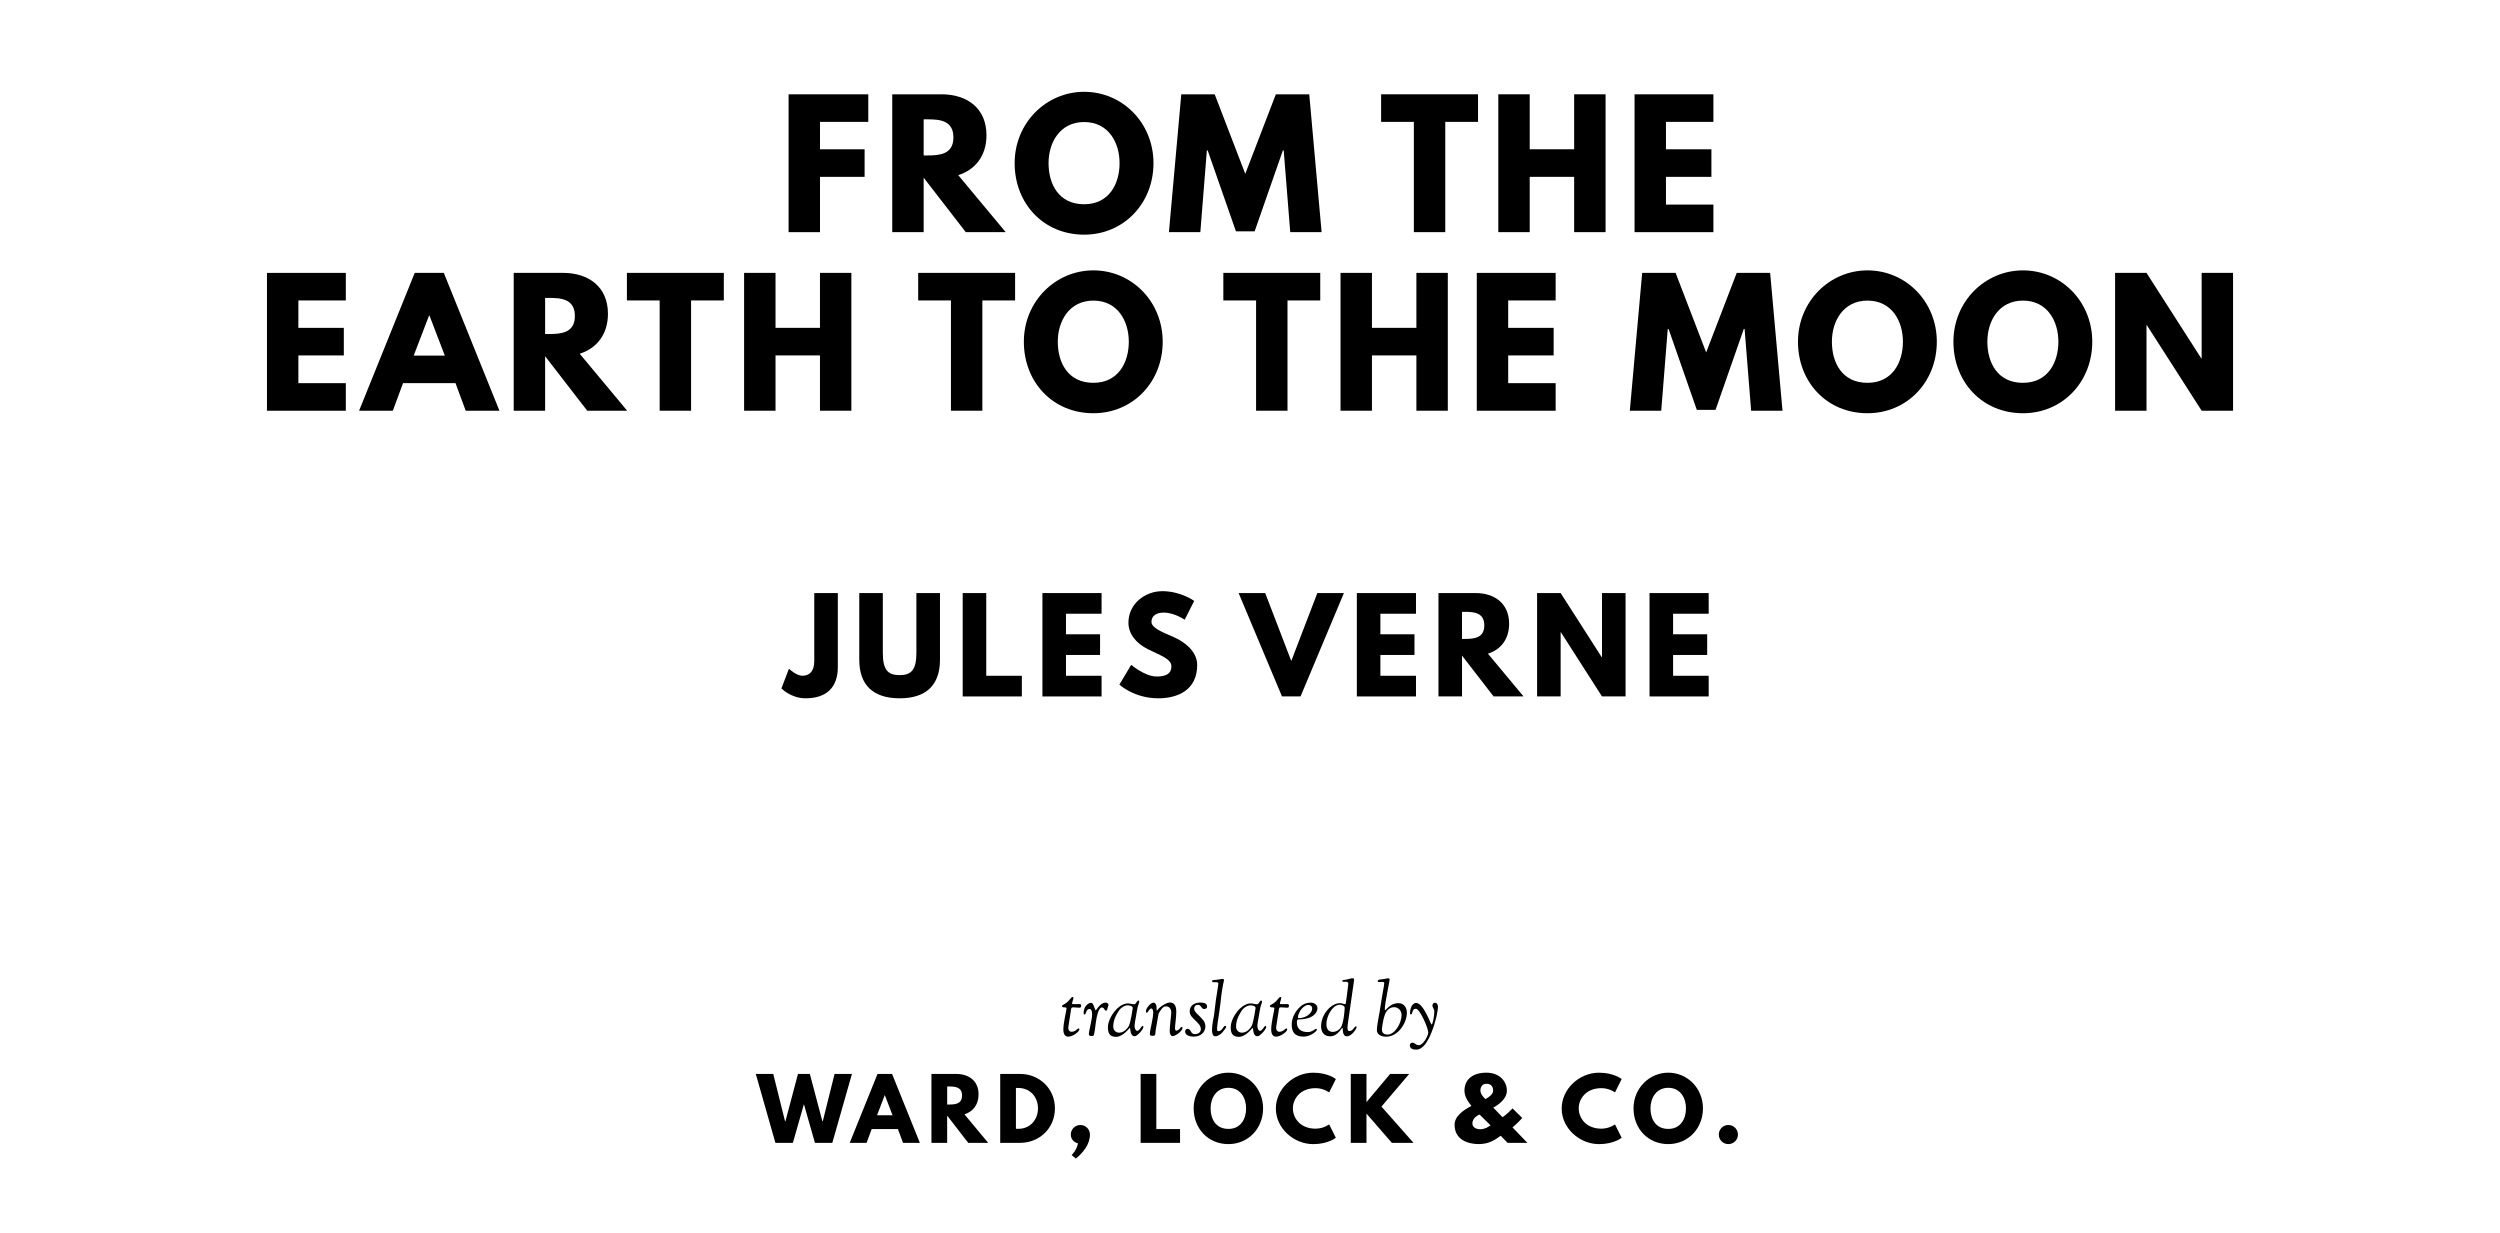
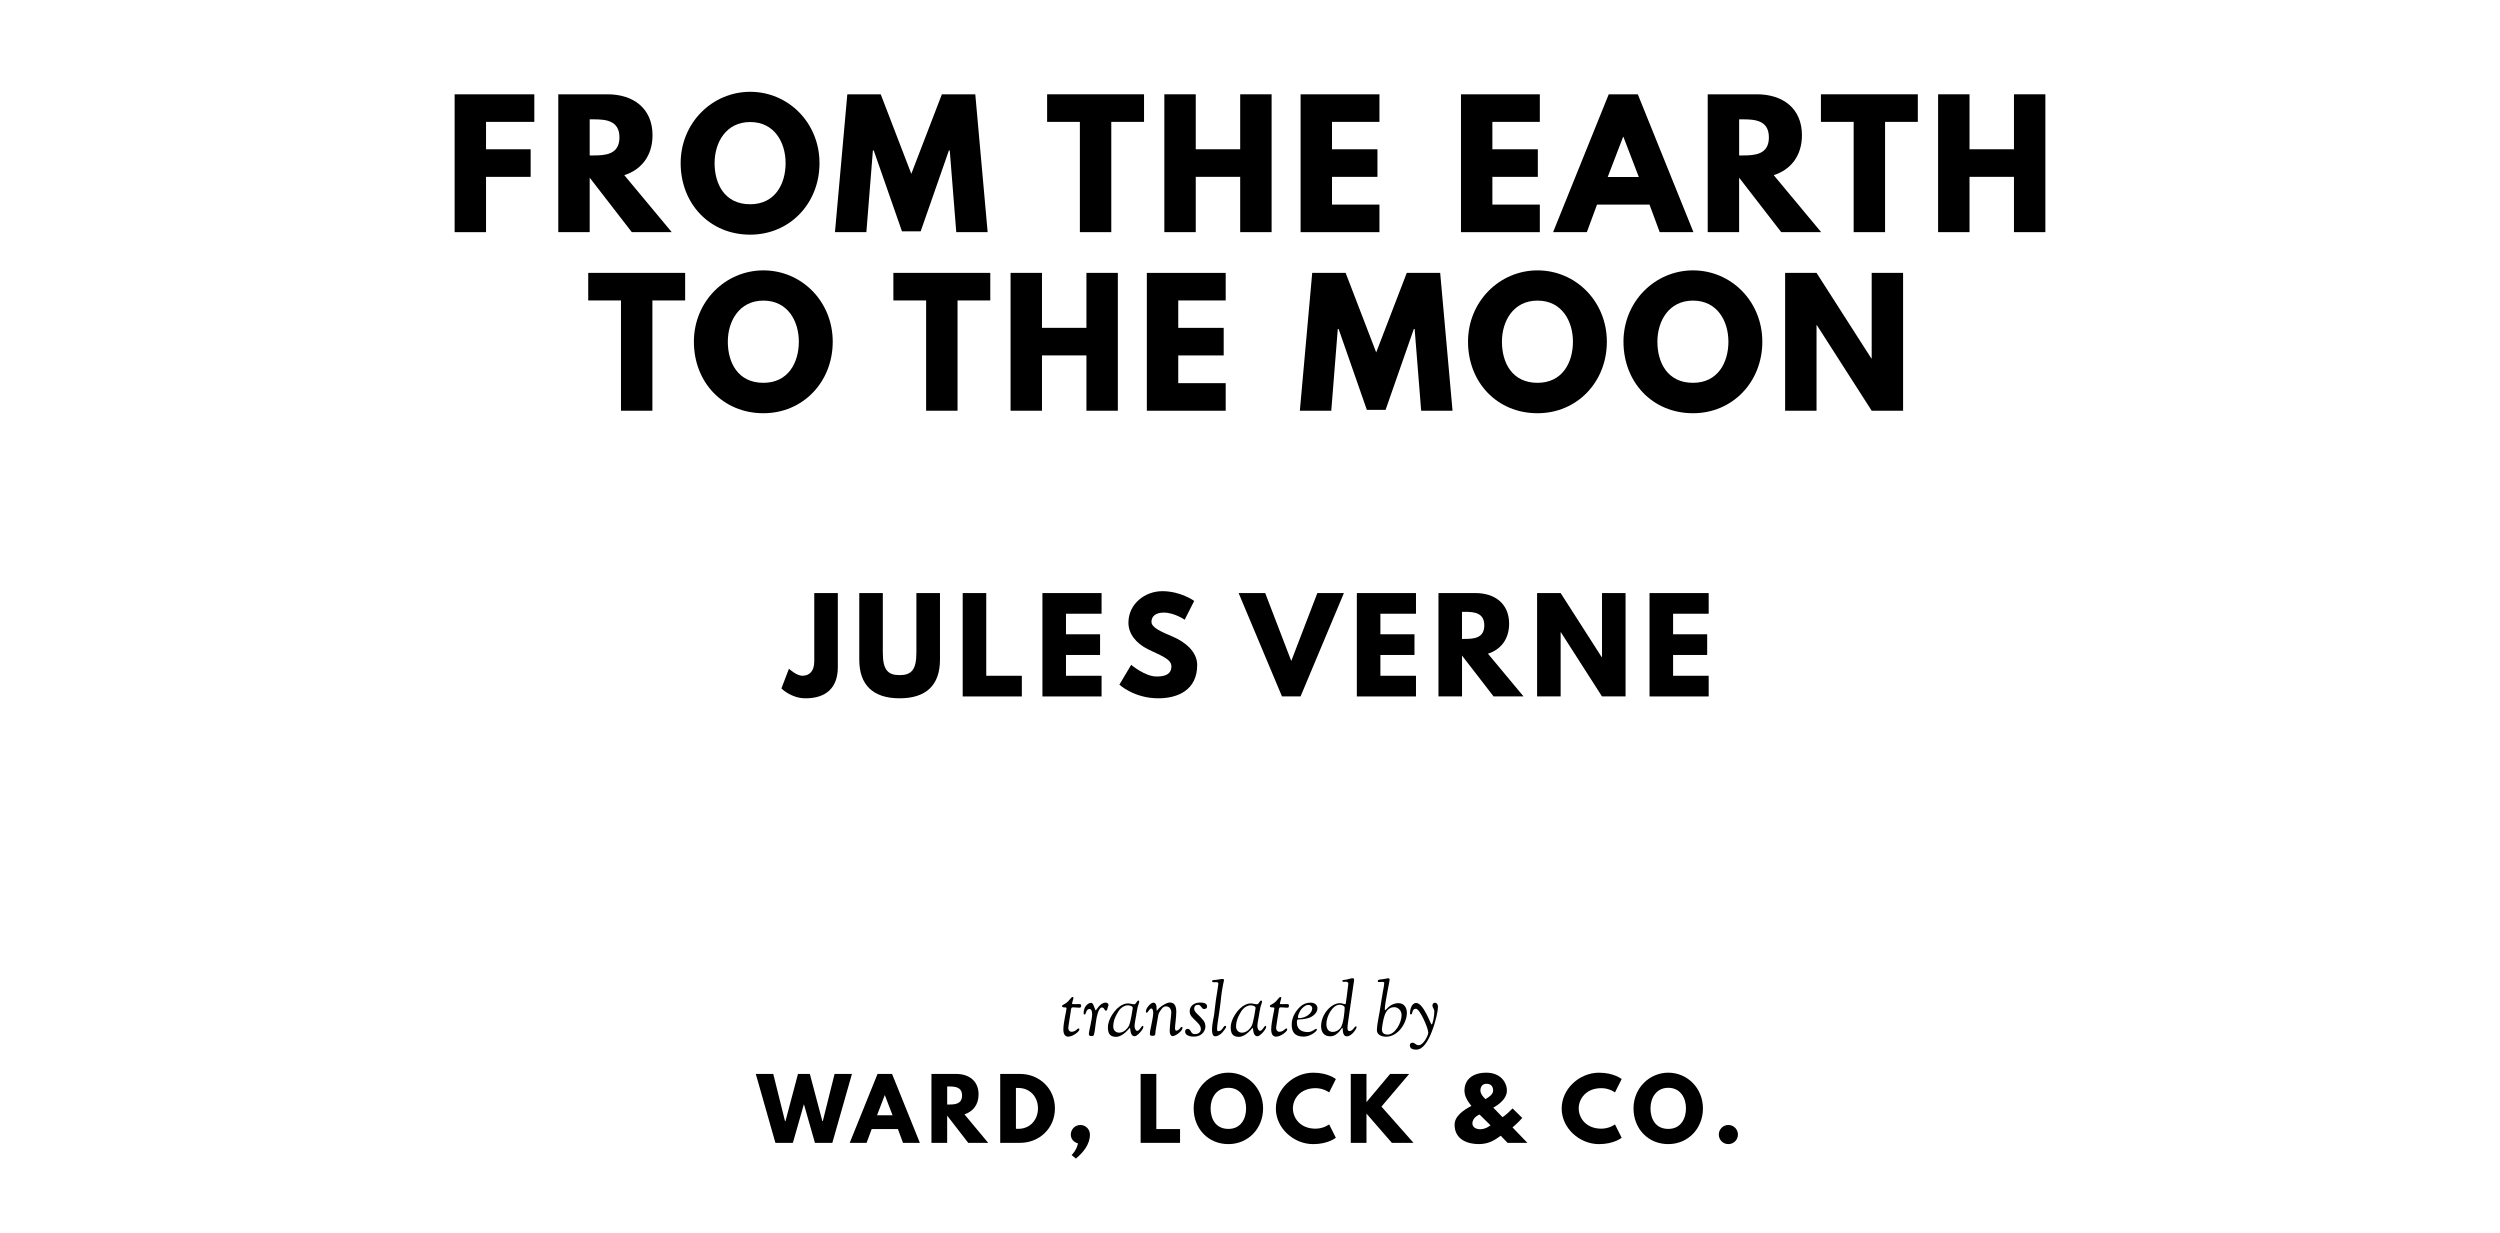
<svg xmlns="http://www.w3.org/2000/svg" version="1.1" viewBox="0 0 1400 690">
-   <g aria-label="FROM THE">
-     <path d="M486.24,52.81l0.00,15.44l-27.04,0.00l0.00,15.35l24.98,0.00l0.00,15.44l-24.98,0.00l0.00,30.97l-17.59,0.00l0.00-77.19l44.63,0.00z" />
-     <path d="M499.66,52.81l27.60,0.00c14.32,0.00,25.17,7.77,25.17,22.92c0.00,11.60-6.36,19.37-15.81,22.36l26.57,31.91l-22.36,0.00l-23.58-30.50l0.00,30.50l-17.59,0.00l0.00-77.19z  M517.25,87.05l2.06,0.00c6.64,0.00,14.60-0.47,14.60-10.11s-7.95-10.11-14.60-10.11l-2.06,0.00l0.00,20.21z" />
-     <path d="M568.20,91.36c0.00-22.55,17.68-39.95,38.92-39.95c21.43,0.00,38.83,17.40,38.83,39.95s-16.65,40.05-38.83,40.05c-22.83,0.00-38.92-17.50-38.92-40.05z  M587.19,91.36c0.00,11.51,5.52,23.02,19.93,23.02c14.04,0.00,19.84-11.51,19.84-23.02s-6.18-23.02-19.84-23.02c-13.57,0.00-19.93,11.51-19.93,23.02z" />
-     <path d="M722.53,130.00l-3.65-45.75l-0.47,0.00l-15.81,45.29l-10.48,0.00l-15.81-45.29l-0.47,0.00l-3.65,45.75l-17.59,0.00l6.92-77.19l18.71,0.00l17.12,44.54l17.12-44.54l18.71,0.00l6.92,77.19l-17.59,0.00z" />
-     <path d="M773.42,68.25l0.00-15.44l54.27,0.00l0.00,15.44l-18.34,0.00l0.00,61.75l-17.59,0.00l0.00-61.75l-18.34,0.00z" />
-     <path d="M856.64,99.03l0.00,30.97l-17.59,0.00l0.00-77.19l17.59,0.00l0.00,30.78l24.89,0.00l0.00-30.78l17.59,0.00l0.00,77.19l-17.59,0.00l0.00-30.97l-24.89,0.00z" />
-     <path d="M959.51,52.81l0.00,15.44l-26.57,0.00l0.00,15.35l25.45,0.00l0.00,15.44l-25.45,0.00l0.00,15.53l26.57,0.00l0.00,15.44l-44.16,0.00l0.00-77.19l44.16,0.00z" />
+   <g aria-label="FROM THE EARTH">
+     <path d="M299.22,52.81l0.00,15.44l-27.04,0.00l0.00,15.35l24.98,0.00l0.00,15.44l-24.98,0.00l0.00,30.97l-17.59,0.00l0.00-77.19l44.63,0.00z" />
+     <path d="M312.64,52.81l27.60,0.00c14.32,0.00,25.17,7.77,25.17,22.92c0.00,11.60-6.36,19.37-15.81,22.36l26.57,31.91l-22.36,0.00l-23.58-30.50l0.00,30.50l-17.59,0.00l0.00-77.19z  M330.23,87.05l2.06,0.00c6.64,0.00,14.60-0.47,14.60-10.11s-7.95-10.11-14.60-10.11l-2.06,0.00l0.00,20.21z" />
+     <path d="M381.17,91.36c0.00-22.55,17.68-39.95,38.92-39.95c21.43,0.00,38.83,17.40,38.83,39.95s-16.65,40.05-38.83,40.05c-22.83,0.00-38.92-17.50-38.92-40.05z  M400.17,91.36c0.00,11.51,5.52,23.02,19.93,23.02c14.04,0.00,19.84-11.51,19.84-23.02s-6.18-23.02-19.84-23.02c-13.57,0.00-19.93,11.51-19.93,23.02z" />
+     <path d="M535.51,130.00l-3.65-45.75l-0.47,0.00l-15.81,45.29l-10.48,0.00l-15.81-45.29l-0.47,0.00l-3.65,45.75l-17.59,0.00l6.92-77.19l18.71,0.00l17.12,44.54l17.12-44.54l18.71,0.00l6.92,77.19l-17.59,0.00z" />
+     <path d="M586.39,68.25l0.00-15.44l54.27,0.00l0.00,15.44l-18.34,0.00l0.00,61.75l-17.59,0.00l0.00-61.75l-18.34,0.00z" />
+     <path d="M669.62,99.03l0.00,30.97l-17.59,0.00l0.00-77.19l17.59,0.00l0.00,30.78l24.89,0.00l0.00-30.78l17.59,0.00l0.00,77.19l-17.59,0.00l0.00-30.97l-24.89,0.00z" />
+     <path d="M772.49,52.81l0.00,15.44l-26.57,0.00l0.00,15.35l25.45,0.00l0.00,15.44l-25.45,0.00l0.00,15.53l26.57,0.00l0.00,15.44l-44.16,0.00l0.00-77.19l44.16,0.00z" />
+     <path d="M862.30,52.81l0.00,15.44l-26.57,0.00l0.00,15.35l25.45,0.00l0.00,15.44l-25.45,0.00l0.00,15.53l26.57,0.00l0.00,15.44l-44.16,0.00l0.00-77.19l44.16,0.00z" />
+     <path d="M917.17,52.81l31.16,77.19l-18.90,0.00l-5.71-15.44l-29.38,0.00l-5.71,15.44l-18.90,0.00l31.16-77.19l16.28,0.00z  M917.73,99.12l-8.61-22.46l-0.19,0.00l-8.61,22.46l17.40,0.00z" />
+     <path d="M956.32,52.81l27.60,0.00c14.32,0.00,25.17,7.77,25.17,22.92c0.00,11.60-6.36,19.37-15.81,22.36l26.57,31.91l-22.36,0.00l-23.58-30.50l0.00,30.50l-17.59,0.00l0.00-77.19z  M973.92,87.05l2.06,0.00c6.64,0.00,14.60-0.47,14.60-10.11s-7.95-10.11-14.60-10.11l-2.06,0.00l0.00,20.21z" />
+     <path d="M1019.71,68.25l0.00-15.44l54.27,0.00l0.00,15.44l-18.34,0.00l0.00,61.75l-17.59,0.00l0.00-61.75l-18.34,0.00z" />
+     <path d="M1102.93,99.03l0.00,30.97l-17.59,0.00l0.00-77.19l17.59,0.00l0.00,30.78l24.89,0.00l0.00-30.78l17.59,0.00l0.00,77.19l-17.59,0.00l0.00-30.97l-24.89,0.00z" />
  </g>
-   <g aria-label="EARTH TO THE MOON">
-     <path d="M193.66,152.81l0.00,15.44l-26.57,0.00l0.00,15.35l25.45,0.00l0.00,15.44l-25.45,0.00l0.00,15.53l26.57,0.00l0.00,15.44l-44.16,0.00l0.00-77.19l44.16,0.00z" />
-     <path d="M248.53,152.81l31.16,77.19l-18.90,0.00l-5.71-15.44l-29.38,0.00l-5.71,15.44l-18.90,0.00l31.16-77.19l16.28,0.00z  M249.09,199.12l-8.61-22.46l-0.19,0.00l-8.61,22.46l17.40,0.00z" />
-     <path d="M287.68,152.81l27.60,0.00c14.32,0.00,25.17,7.77,25.17,22.92c0.00,11.60-6.36,19.37-15.81,22.36l26.57,31.91l-22.36,0.00l-23.58-30.50l0.00,30.50l-17.59,0.00l0.00-77.19z  M305.27,187.05l2.06,0.00c6.64,0.00,14.60-0.47,14.60-10.11s-7.95-10.11-14.60-10.11l-2.06,0.00l0.00,20.21z" />
-     <path d="M351.07,168.25l0.00-15.44l54.27,0.00l0.00,15.44l-18.34,0.00l0.00,61.75l-17.59,0.00l0.00-61.75l-18.34,0.00z" />
-     <path d="M434.29,199.03l0.00,30.97l-17.59,0.00l0.00-77.19l17.59,0.00l0.00,30.78l24.89,0.00l0.00-30.78l17.59,0.00l0.00,77.19l-17.59,0.00l0.00-30.97l-24.89,0.00z" />
-     <path d="M514.19,168.25l0.00-15.44l54.27,0.00l0.00,15.44l-18.34,0.00l0.00,61.75l-17.59,0.00l0.00-61.75l-18.34,0.00z" />
-     <path d="M573.36,191.36c0.00-22.55,17.68-39.95,38.92-39.95c21.43,0.00,38.83,17.40,38.83,39.95s-16.65,40.05-38.83,40.05c-22.83,0.00-38.92-17.50-38.92-40.05z  M592.36,191.36c0.00,11.51,5.52,23.02,19.93,23.02c14.04,0.00,19.84-11.51,19.84-23.02s-6.18-23.02-19.84-23.02c-13.57,0.00-19.93,11.51-19.93,23.02z" />
-     <path d="M685.07,168.25l0.00-15.44l54.27,0.00l0.00,15.44l-18.34,0.00l0.00,61.75l-17.59,0.00l0.00-61.75l-18.34,0.00z" />
-     <path d="M768.29,199.03l0.00,30.97l-17.59,0.00l0.00-77.19l17.59,0.00l0.00,30.78l24.89,0.00l0.00-30.78l17.59,0.00l0.00,77.19l-17.59,0.00l0.00-30.97l-24.89,0.00z" />
-     <path d="M871.16,152.81l0.00,15.44l-26.57,0.00l0.00,15.35l25.45,0.00l0.00,15.44l-25.45,0.00l0.00,15.53l26.57,0.00l0.00,15.44l-44.16,0.00l0.00-77.19l44.16,0.00z" />
-     <path d="M980.63,230.00l-3.65-45.75l-0.47,0.00l-15.81,45.29l-10.48,0.00l-15.81-45.29l-0.47,0.00l-3.65,45.75l-17.59,0.00l6.92-77.19l18.71,0.00l17.12,44.54l17.12-44.54l18.71,0.00l6.92,77.19l-17.59,0.00z" />
-     <path d="M1006.87,191.36c0.00-22.55,17.68-39.95,38.92-39.95c21.43,0.00,38.83,17.40,38.83,39.95s-16.65,40.05-38.83,40.05c-22.83,0.00-38.92-17.50-38.92-40.05z  M1025.86,191.36c0.00,11.51,5.52,23.02,19.93,23.02c14.04,0.00,19.84-11.51,19.84-23.02s-6.18-23.02-19.84-23.02c-13.57,0.00-19.93,11.51-19.93,23.02z" />
-     <path d="M1093.92,191.36c0.00-22.55,17.68-39.95,38.92-39.95c21.43,0.00,38.83,17.40,38.83,39.95s-16.65,40.05-38.83,40.05c-22.83,0.00-38.92-17.50-38.92-40.05z  M1112.92,191.36c0.00,11.51,5.52,23.02,19.93,23.02c14.04,0.00,19.84-11.51,19.84-23.02s-6.18-23.02-19.84-23.02c-13.57,0.00-19.93,11.51-19.93,23.02z" />
-     <path d="M1202.04,182.09l0.00,47.91l-17.59,0.00l0.00-77.19l17.59,0.00l30.69,47.91l0.19,0.00l0.00-47.91l17.59,0.00l0.00,77.19l-17.59,0.00l-30.69-47.91l-0.19,0.00z" />
+   <g aria-label="TO THE MOON">
+     <path d="M329.41,168.25l0.00-15.44l54.27,0.00l0.00,15.44l-18.34,0.00l0.00,61.75l-17.59,0.00l0.00-61.75l-18.34,0.00z" />
+     <path d="M388.58,191.36c0.00-22.55,17.68-39.95,38.92-39.95c21.43,0.00,38.83,17.40,38.83,39.95s-16.65,40.05-38.83,40.05c-22.83,0.00-38.92-17.50-38.92-40.05z  M407.58,191.36c0.00,11.51,5.52,23.02,19.93,23.02c14.04,0.00,19.84-11.51,19.84-23.02s-6.18-23.02-19.84-23.02c-13.57,0.00-19.93,11.51-19.93,23.02z" />
+     <path d="M500.29,168.25l0.00-15.44l54.27,0.00l0.00,15.44l-18.34,0.00l0.00,61.75l-17.59,0.00l0.00-61.75l-18.34,0.00z" />
+     <path d="M583.51,199.03l0.00,30.97l-17.59,0.00l0.00-77.19l17.59,0.00l0.00,30.78l24.89,0.00l0.00-30.78l17.59,0.00l0.00,77.19l-17.59,0.00l0.00-30.97l-24.89,0.00z" />
+     <path d="M686.39,152.81l0.00,15.44l-26.57,0.00l0.00,15.35l25.45,0.00l0.00,15.44l-25.45,0.00l0.00,15.53l26.57,0.00l0.00,15.44l-44.16,0.00l0.00-77.19l44.16,0.00z" />
+     <path d="M795.85,230.00l-3.65-45.75l-0.47,0.00l-15.81,45.29l-10.48,0.00l-15.81-45.29l-0.47,0.00l-3.65,45.75l-17.59,0.00l6.92-77.19l18.71,0.00l17.12,44.54l17.12-44.54l18.71,0.00l6.92,77.19l-17.59,0.00z" />
+     <path d="M822.09,191.36c0.00-22.55,17.68-39.95,38.92-39.95c21.43,0.00,38.83,17.40,38.83,39.95s-16.65,40.05-38.83,40.05c-22.83,0.00-38.92-17.50-38.92-40.05z  M841.08,191.36c0.00,11.51,5.52,23.02,19.93,23.02c14.04,0.00,19.84-11.51,19.84-23.02s-6.18-23.02-19.84-23.02c-13.57,0.00-19.93,11.51-19.93,23.02z" />
+     <path d="M909.15,191.36c0.00-22.55,17.68-39.95,38.92-39.95c21.43,0.00,38.83,17.40,38.83,39.95s-16.65,40.05-38.83,40.05c-22.83,0.00-38.92-17.50-38.92-40.05z  M928.14,191.36c0.00,11.51,5.52,23.02,19.93,23.02c14.04,0.00,19.84-11.51,19.84-23.02s-6.18-23.02-19.84-23.02c-13.57,0.00-19.93,11.51-19.93,23.02z" />
+     <path d="M1017.26,182.09l0.00,47.91l-17.59,0.00l0.00-77.19l17.59,0.00l30.69,47.91l0.19,0.00l0.00-47.91l17.59,0.00l0.00,77.19l-17.59,0.00l-30.69-47.91l-0.19,0.00z" />
  </g>
  <g aria-label="JULES VERNE">
    <path d="M469.18,332.11l0.00,41.54c0.00,11.37-6.46,17.40-18.04,17.40c-8.28,0.00-13.54-5.54-13.54-5.54l4.21-11.02s4.14,3.93,7.51,3.93c3.79,0.00,6.67-2.32,6.67-8.14l0.00-38.18l13.19,0.00z" />
    <path d="M526.39,332.11l0.00,37.33c0.00,14.32-7.86,21.61-22.60,21.61s-22.60-7.30-22.60-21.61l0.00-37.33l13.19,0.00l0.00,33.47c0.00,9.68,2.95,12.49,9.40,12.49s9.40-2.81,9.40-12.49l0.00-33.47l13.19,0.00z" />
    <path d="M552.30,332.11l0.00,46.32l19.93,0.00l0.00,11.58l-33.12,0.00l0.00-57.89l13.19,0.00z" />
    <path d="M616.88,332.11l0.00,11.58l-19.93,0.00l0.00,11.51l19.09,0.00l0.00,11.58l-19.09,0.00l0.00,11.65l19.93,0.00l0.00,11.58l-33.12,0.00l0.00-57.89l33.12,0.00z" />
    <path d="M650.79,331.05c10.53,0.00,17.96,5.47,17.96,5.47l-5.33,10.53s-5.75-4.00-11.72-4.00c-4.49,0.00-6.88,2.04-6.88,5.19c0.00,3.23,5.47,5.54,12.07,8.35c6.46,2.74,13.54,8.21,13.54,15.79c0.00,13.82-10.53,18.67-21.82,18.67c-13.54,0.00-21.75-7.65-21.75-7.65l6.60-11.09s7.72,6.53,14.18,6.53c2.88,0.00,8.35-0.28,8.35-5.68c0.00-4.21-6.18-6.11-13.05-9.54c-6.95-3.44-11.02-8.84-11.02-14.88c0.00-10.81,9.54-17.68,18.88-17.68z" />
    <path d="M717.91,390.00l-24.28-57.89l14.88,0.00l14.60,38.04l14.60-38.04l14.88,0.00l-24.28,57.89l-10.39,0.00z" />
    <path d="M792.95,332.11l0.00,11.58l-19.93,0.00l0.00,11.51l19.09,0.00l0.00,11.58l-19.09,0.00l0.00,11.65l19.93,0.00l0.00,11.58l-33.12,0.00l0.00-57.89l33.12,0.00z" />
    <path d="M805.53,332.11l20.70,0.00c10.74,0.00,18.88,5.82,18.88,17.19c0.00,8.70-4.77,14.53-11.86,16.77l19.93,23.93l-16.77,0.00l-17.68-22.88l0.00,22.88l-13.19,0.00l0.00-57.89z  M818.72,357.79l1.54,0.00c4.98,0.00,10.95-0.35,10.95-7.58s-5.96-7.58-10.95-7.58l-1.54,0.00l0.00,15.16z" />
    <path d="M873.96,354.07l0.00,35.93l-13.19,0.00l0.00-57.89l13.19,0.00l23.02,35.93l0.14,0.00l0.00-35.93l13.19,0.00l0.00,57.89l-13.19,0.00l-23.02-35.93l-0.14,0.00z" />
    <path d="M956.86,332.11l0.00,11.58l-19.93,0.00l0.00,11.51l19.09,0.00l0.00,11.58l-19.09,0.00l0.00,11.65l19.93,0.00l0.00,11.58l-33.12,0.00l0.00-57.89l33.12,0.00z" />
  </g>
  <g aria-label="translated by">
    <path d="M594.73,563.42c0.00-0.85,1.62-0.81,3.49-2.76c1.70-1.79,1.79-2.34,2.47-2.34c0.21,0.00,0.43,0.13,0.43,0.51c0.00,0.55-0.77,2.55-0.77,3.19c0.00,0.26,0.09,0.30,1.49,0.30c1.66,0.00,2.00-0.04,2.47-0.04c0.89,0.00,1.11,0.30,1.11,0.81c0.00,0.98-0.26,1.23-1.02,1.23c-0.68,0.00-2.51-0.21-3.44-0.21c-1.23,0.00-1.11,0.77-1.36,2.51c-0.38,2.64-1.36,8.16-1.36,8.84c0.00,2.25,1.57,2.34,1.74,2.34c2.34,0.00,3.32-1.87,4.00-1.87c0.13,0.00,0.47,0.00,0.47,0.60c0.00,1.11-3.61,4.00-6.25,4.00c-1.15,0.00-2.72-0.68-2.72-4.00c0.00-3.91,1.79-10.80,1.79-11.94c0.00-0.89-2.51,0.04-2.51-1.15z" />
    <path d="M606.84,567.42c0.00-4.85,3.61-5.87,4.00-5.87c0.89,0.00,1.32,0.81,1.57,1.49c1.06,2.76,1.11,2.81,1.19,2.81c0.30,0.00,2.42-4.38,5.57-4.38c1.11,0.00,1.57,0.72,1.57,1.32c0.00,0.55-0.34,1.11-0.47,1.57c-0.09,0.30-0.17,1.62-0.94,1.62c-0.94,0.00-0.77-1.79-2.30-1.79c-1.91,0.00-2.98,5.57-3.19,7.35l-0.21,1.40c-0.94,7.23-0.85,7.23-2.38,7.23l-0.21,0.00c-0.43,0.00-1.28-0.09-1.28-1.11c0.00-1.70,1.83-7.95,1.83-11.14c0.00-2.13-0.68-2.89-1.45-2.89c-1.74,0.00-2.08,2.55-2.34,2.85c-0.13,0.13-0.26,0.26-0.47,0.26c-0.17,0.00-0.51-0.13-0.51-0.72z" />
    <path d="M620.45,575.15c0.00-2.38,1.06-4.80,2.38-6.93c1.53-2.42,3.49-4.46,5.74-5.53c1.15-0.55,2.00-0.77,3.10-0.77c1.32,0.00,2.21,0.47,3.61,0.47c0.85,0.00,1.36-2.08,2.21-2.08c0.26,0.00,0.47,0.17,0.47,0.64c0.00,0.68-0.55,1.70-0.85,2.93c-0.38,1.57-0.64,3.53-0.98,5.44c-0.34,1.87-0.77,3.83-0.77,5.44c0.00,1.11,0.64,2.51,1.45,2.51c1.40,0.00,2.30-2.76,3.10-2.76c0.34,0.00,0.38,0.30,0.38,0.47c0.00,0.43-0.21,1.06-0.77,1.83c-1.06,1.53-2.98,3.49-4.12,3.49c-2.72,0.00-2.34-4.76-2.64-4.76c-0.21,0.00-3.74,5.10-7.78,5.10s-4.55-2.72-4.55-5.48z  M623.42,574.90c0.00,2.13,1.53,3.40,3.32,3.40c3.06,0.00,5.06-3.06,5.44-3.83c1.02-2.04,2.17-9.86,2.17-9.99c0.00-1.19-1.91-1.49-2.81-1.49c-1.74,0.00-4.00,1.28-5.27,3.44c-1.23,2.04-2.25,3.95-2.64,6.16c-0.13,0.77-0.21,1.53-0.21,2.30z" />
    <path d="M641.70,566.35c0.00-1.66,2.55-4.85,4.17-4.85c2.47,0.00,1.57,4.46,1.96,4.46c0.26,0.00,0.55-0.94,2.13-2.13c1.15-0.89,3.40-2.42,5.19-2.42c2.98,0.00,3.57,2.64,3.57,5.31c0.00,2.98-0.72,7.48-0.72,8.93c0.00,1.19,0.34,1.53,0.81,1.53c0.72,0.00,1.70-0.94,1.70-0.94c0.51-0.64,0.68-1.15,1.32-1.15c0.30,0.00,0.38,0.26,0.38,0.51c0.00,1.66-3.74,4.63-5.61,4.63c-0.85,0.00-1.57-1.19-1.57-2.68c0.00-3.23,0.89-8.93,0.89-10.50c0.00-0.68-0.21-3.49-2.98-3.49c-0.98,0.00-1.79,0.47-2.76,1.87c-1.83,2.59-1.32,2.21-2.34,7.69c-1.06,5.74-0.77,5.23-0.85,5.82c-0.13,0.94-0.47,1.11-1.57,1.11c-1.15,0.00-1.49-0.09-1.49-1.32c0.00-1.79,1.87-8.37,1.87-11.65c0.00-1.49-0.55-2.34-0.98-2.34c-1.32,0.00-1.79,2.38-2.72,2.38c-0.30,0.00-0.38-0.34-0.38-0.81z" />
    <path d="M663.68,577.70c0.00-1.32,0.85-1.53,1.36-1.53c2.17,0.00,1.45,2.93,4.04,2.93c3.10,0.00,3.40-2.21,3.40-2.72c0.00-2.00-1.40-3.23-2.93-4.76c-1.70-1.74-3.32-2.85-3.32-5.40c0.00-2.85,2.47-4.80,5.78-4.80c2.30,0.00,3.95,0.55,3.95,2.21c0.00,1.32-1.40,1.45-1.62,1.45c-1.53,0.00-1.70-2.38-3.36-2.38c-1.62,0.00-2.25,0.98-2.25,2.25c0.00,1.62,2.34,3.36,3.36,4.46c1.32,1.49,2.93,2.68,2.93,5.53c0.00,1.53-1.19,5.57-6.63,5.57c-1.66,0.00-4.72-0.55-4.72-2.81z" />
    <path d="M678.72,576.34c0.00-2.42,1.11-7.44,1.19-8.12c0.38-2.68,0.60-5.70,1.02-8.42c0.72-4.59,1.36-8.42,1.36-8.93s-0.43-0.85-1.06-0.85s-0.72,0.04-1.23,0.04c-0.85,0.00-1.23-0.13-1.23-0.60c0.00-0.21,0.09-0.55,0.64-0.60c3.10-0.21,4.04-0.64,5.14-0.64c0.68,0.00,0.89,0.26,0.89,0.68c0.00,0.60-0.30,1.15-0.43,1.96c-1.57,8.25-0.85,6.67-2.21,15.81c-0.72,5.02-1.23,7.69-1.23,9.14s0.13,1.66,0.68,1.66c2.34,0.00,2.76-3.02,3.87-3.02c0.30,0.00,0.51,0.26,0.51,0.68s-1.11,1.87-2.13,3.06c-1.11,1.28-2.89,2.13-3.70,2.13c-0.85,0.00-2.08,0.00-2.08-4.00z" />
    <path d="M689.22,575.15c0.00-2.38,1.06-4.80,2.38-6.93c1.53-2.42,3.49-4.46,5.74-5.53c1.15-0.55,2.00-0.77,3.10-0.77c1.32,0.00,2.21,0.47,3.61,0.47c0.85,0.00,1.36-2.08,2.21-2.08c0.26,0.00,0.47,0.17,0.47,0.64c0.00,0.68-0.55,1.70-0.85,2.93c-0.38,1.57-0.64,3.53-0.98,5.44c-0.34,1.87-0.77,3.83-0.77,5.44c0.00,1.11,0.64,2.51,1.45,2.51c1.40,0.00,2.30-2.76,3.10-2.76c0.34,0.00,0.38,0.30,0.38,0.47c0.00,0.43-0.21,1.06-0.77,1.83c-1.06,1.53-2.98,3.49-4.12,3.49c-2.72,0.00-2.34-4.76-2.64-4.76c-0.21,0.00-3.74,5.10-7.78,5.10s-4.55-2.72-4.55-5.48z  M692.20,574.90c0.00,2.13,1.53,3.40,3.32,3.40c3.06,0.00,5.06-3.06,5.44-3.83c1.02-2.04,2.17-9.86,2.17-9.99c0.00-1.19-1.91-1.49-2.81-1.49c-1.74,0.00-4.00,1.28-5.27,3.44c-1.23,2.04-2.25,3.95-2.64,6.16c-0.13,0.77-0.21,1.53-0.21,2.30z" />
    <path d="M711.12,563.42c0.00-0.85,1.62-0.81,3.49-2.76c1.70-1.79,1.79-2.34,2.47-2.34c0.21,0.00,0.43,0.13,0.43,0.51c0.00,0.55-0.77,2.55-0.77,3.19c0.00,0.26,0.09,0.30,1.49,0.30c1.66,0.00,2.00-0.04,2.47-0.04c0.89,0.00,1.11,0.30,1.11,0.81c0.00,0.98-0.26,1.23-1.02,1.23c-0.68,0.00-2.51-0.21-3.44-0.21c-1.23,0.00-1.11,0.77-1.36,2.51c-0.38,2.64-1.36,8.16-1.36,8.84c0.00,2.25,1.57,2.34,1.74,2.34c2.34,0.00,3.32-1.87,4.00-1.87c0.13,0.00,0.47,0.00,0.47,0.60c0.00,1.11-3.61,4.00-6.25,4.00c-1.15,0.00-2.72-0.68-2.72-4.00c0.00-3.91,1.79-10.80,1.79-11.94c0.00-0.89-2.51,0.04-2.51-1.15z" />
    <path d="M723.36,573.75c0.00-3.66,1.87-7.31,4.80-10.03c1.57-1.49,3.53-2.25,5.91-2.25c2.00,0.00,3.70,1.28,3.70,3.15c0.00,3.06-3.32,4.80-4.12,5.14c-0.38,0.17-2.68,1.11-6.67,1.15c-0.60,0.00-0.72,0.64-0.72,1.74c0.00,3.19,1.91,5.31,6.12,5.31c2.42,0.00,4.12-1.83,4.59-1.83c0.34,0.00,0.51,0.17,0.51,0.43c0.00,0.98-3.70,3.95-7.40,3.95c-5.40,0.00-6.72-2.98-6.72-6.76z  M726.84,569.33c0.00,0.30,0.09,0.85,0.38,0.85c4.12,0.00,7.61-2.76,7.61-5.44c0.00-1.62-1.53-2.00-2.25-2.00c-1.06,0.00-2.38,0.85-3.49,2.00c-1.28,1.32-2.25,4.04-2.25,4.59z" />
    <path d="M739.81,574.69c0.00-6.59,5.53-12.92,10.58-12.92c1.11,0.00,1.96,0.55,3.15,0.55c0.13,0.00,1.53-11.18,1.53-11.48c0.00-0.64-0.60-1.06-1.23-1.06c-0.47,0.00-1.45,0.04-1.49,0.04c-0.43,0.00-0.68-0.17-0.68-0.47c0.00-0.72,1.49-0.55,2.68-0.85c2.38-0.60,2.13-0.68,3.27-0.68c0.38,0.00,0.68,0.34,0.68,0.72c0.00,1.11-0.43,2.47-2.81,19.85c-0.47,3.23-0.89,5.91-0.89,7.18c0.00,0.94,0.13,1.83,1.11,1.83c1.87,0.00,2.85-2.64,3.53-2.64c0.34,0.00,0.47,0.21,0.47,0.38c0.00,0.89-2.68,5.19-5.44,5.19c-2.98,0.00-2.00-4.76-2.59-4.76c-0.38,0.00-2.55,4.76-6.76,4.76c-3.61,0.00-5.10-2.47-5.10-5.65z  M742.78,573.50c0.00,2.47,1.02,4.38,3.61,4.38c1.53,0.00,3.19-0.81,4.29-2.21c1.70-2.13,2.34-9.61,2.34-11.31c0.00-1.15-1.70-1.70-2.85-1.70c-3.91,0.00-7.40,6.38-7.40,10.84z" />
    <path d="M771.05,576.98c0.00-2.72,0.98-7.14,1.57-10.58c0.77-4.42,1.28-8.54,1.91-11.69c0.38-1.83,0.64-3.32,0.64-4.34c0.00-0.21-0.21-0.51-1.06-0.51c-0.64,0.00-1.11,0.09-1.74,0.09c-0.47,0.00-0.81,0.00-0.81-0.60c0.00-0.85,1.19-0.81,3.15-1.06c1.66-0.21,2.42-0.47,2.68-0.47c0.47,0.00,0.81,0.30,0.81,0.77c0.00,0.77-2.72,13.43-2.72,16.49c0.00,0.30,0.13,0.64,0.21,0.64c0.60,0.00,2.59-3.95,7.48-3.95c3.19,0.00,4.68,2.64,4.68,5.40c0.00,5.78-5.02,13.39-11.60,13.39c-2.51,0.00-5.19-1.11-5.19-3.57z  M773.86,576.47c0.00,1.45,0.64,2.89,3.27,2.89c3.83,0.00,7.74-6.12,7.74-11.01c0.00-2.38-1.83-4.34-4.17-4.34c-1.02,0.00-3.78,0.43-5.14,4.12c-1.23,3.36-1.70,7.91-1.70,8.33z" />
    <path d="M789.50,585.31c0.00-0.72,0.64-1.40,1.36-1.40c1.70,0.00,1.74,1.40,3.70,1.40c2.47,0.00,5.27-5.44,5.27-7.06c0.00-2.38-4.68-13.35-6.93-13.35c-2.47,0.00-1.57,3.19-2.85,3.19c-0.26,0.00-0.43-0.21-0.43-0.94c0.00-1.79,0.85-5.48,3.44-5.48c4.12,0.00,8.16,12.07,8.63,12.07c0.60,0.00,1.53-4.55,1.53-7.40c0.00-1.23-1.06-2.08-1.06-3.23c0.00-0.77,0.43-1.57,1.45-1.57c0.94,0.00,1.66,0.94,1.66,2.25c0.00,1.91-1.02,7.78-3.53,14.11c-2.00,5.06-4.72,9.90-8.71,9.90c-1.83,0.00-3.53-0.55-3.53-2.51z" />
  </g>
  <g aria-label="WARD, LOCK &amp; CO.">
    <path d="M456.37,640.00l-6.18-21.66l-6.18,21.66l-9.78,0.00l-10.99-38.60l9.78,0.00l6.60,26.48l0.23,0.00l7.02-26.48l6.64,0.00l7.02,26.48l0.23,0.00l6.60-26.48l9.73,0.00l-10.99,38.60l-9.73,0.00z" />
    <path d="M499.55,601.40l15.58,38.60l-9.45,0.00l-2.85-7.72l-14.69,0.00l-2.85,7.72l-9.45,0.00l15.58-38.60l8.14,0.00z  M499.83,624.56l-4.30-11.23l-0.09,0.00l-4.30,11.23l8.70,0.00z" />
    <path d="M521.62,601.40l13.80,0.00c7.16,0.00,12.58,3.88,12.58,11.46c0.00,5.80-3.18,9.68-7.91,11.18l13.29,15.95l-11.18,0.00l-11.79-15.25l0.00,15.25l-8.80,0.00l0.00-38.60z  M530.42,618.53l1.03,0.00c3.32,0.00,7.30-0.23,7.30-5.05s-3.98-5.05-7.30-5.05l-1.03,0.00l0.00,10.11z" />
    <path d="M560.12,601.40l11.18,0.00c10.57,0.00,19.46,8.05,19.46,19.27c0.00,11.27-8.84,19.32-19.46,19.32l-11.18,0.00l0.00-38.60z  M568.92,632.14l1.36,0.00c6.50,0.00,10.95-4.96,10.99-11.42c0.00-6.46-4.44-11.46-10.99-11.46l-1.36,0.00l0.00,22.88z" />
    <path d="M604.98,629.99c2.99,0.00,5.38,2.39,5.38,5.38c0.00,5.66-4.02,10.25-7.86,13.43l-2.39-1.96s2.81-2.67,3.56-6.55c-2.29-0.56-4.02-2.43-4.02-4.91c0.00-2.99,2.39-5.38,5.33-5.38z" />
    <path d="M647.54,601.40l0.00,30.88l13.29,0.00l0.00,7.72l-22.08,0.00l0.00-38.60l8.80,0.00z" />
    <path d="M668.45,620.68c0.00-11.27,8.84-19.98,19.46-19.98c10.71,0.00,19.42,8.70,19.42,19.98s-8.33,20.02-19.42,20.02c-11.42,0.00-19.46-8.75-19.46-20.02z  M677.94,620.68c0.00,5.75,2.76,11.51,9.96,11.51c7.02,0.00,9.92-5.75,9.92-11.51s-3.09-11.51-9.92-11.51c-6.78,0.00-9.96,5.75-9.96,11.51z" />
    <path d="M736.75,632.05c4.49,0.00,7.58-2.39,7.58-2.39l3.74,7.49s-4.30,3.56-12.68,3.56c-10.90,0.00-20.91-8.89-20.91-19.93c0.00-11.09,9.96-20.07,20.91-20.07c8.37,0.00,12.68,3.56,12.68,3.56l-3.74,7.49s-3.09-2.39-7.58-2.39c-8.84,0.00-12.73,6.18-12.73,11.32c0.00,5.19,3.88,11.37,12.73,11.37z" />
    <path d="M791.57,640.00l-12.12,0.00l-14.22-16.37l0.00,16.37l-8.80,0.00l0.00-38.60l8.80,0.00l0.00,15.77l13.24-15.77l10.67,0.00l-15.53,18.29z" />
    <path d="M814.58,629.85c0.00-4.82,4.87-8.14,9.40-10.53c-2.25-2.81-3.88-5.52-3.88-8.56c0.00-5.99,4.30-10.06,12.30-10.06c7.72,0.00,11.46,5.24,11.46,10.06c0.00,5.80-7.63,9.50-7.63,9.50l5.15,5.33s1.68-0.75,5.66-4.87l5.43,5.33s-2.62,2.99-5.47,5.29l8.33,8.65l-11.09,0.00l-3.84-3.98c-3.37,2.39-6.46,4.68-12.40,4.68c-5.71,0.00-13.43-2.29-13.43-10.85z  M832.40,606.92c-2.39,0.00-3.37,1.78-3.37,3.84c0.00,2.25,2.81,4.73,2.81,4.73c1.96-1.08,4.30-2.67,4.30-4.73s-0.89-3.84-3.74-3.84z  M834.69,630.18l-6.13-6.04s-4.02,1.45-4.02,5.01c0.00,2.25,2.29,3.23,4.35,3.23c3.18,0.00,5.80-2.20,5.80-2.20z" />
    <path d="M896.81,632.05c4.49,0.00,7.58-2.39,7.58-2.39l3.74,7.49s-4.30,3.56-12.68,3.56c-10.90,0.00-20.91-8.89-20.91-19.93c0.00-11.09,9.96-20.07,20.91-20.07c8.37,0.00,12.68,3.56,12.68,3.56l-3.74,7.49s-3.09-2.39-7.58-2.39c-8.84,0.00-12.73,6.18-12.73,11.32c0.00,5.19,3.88,11.37,12.73,11.37z" />
    <path d="M914.77,620.68c0.00-11.27,8.84-19.98,19.46-19.98c10.71,0.00,19.42,8.70,19.42,19.98s-8.33,20.02-19.42,20.02c-11.42,0.00-19.46-8.75-19.46-20.02z  M924.27,620.68c0.00,5.75,2.76,11.51,9.96,11.51c7.02,0.00,9.92-5.75,9.92-11.51s-3.09-11.51-9.92-11.51c-6.78,0.00-9.96,5.75-9.96,11.51z" />
    <path d="M967.86,629.99c2.99,0.00,5.38,2.39,5.38,5.38c0.00,2.95-2.39,5.33-5.38,5.33c-2.95,0.00-5.33-2.39-5.33-5.33c0.00-2.99,2.39-5.38,5.33-5.38z" />
  </g>
</svg>
